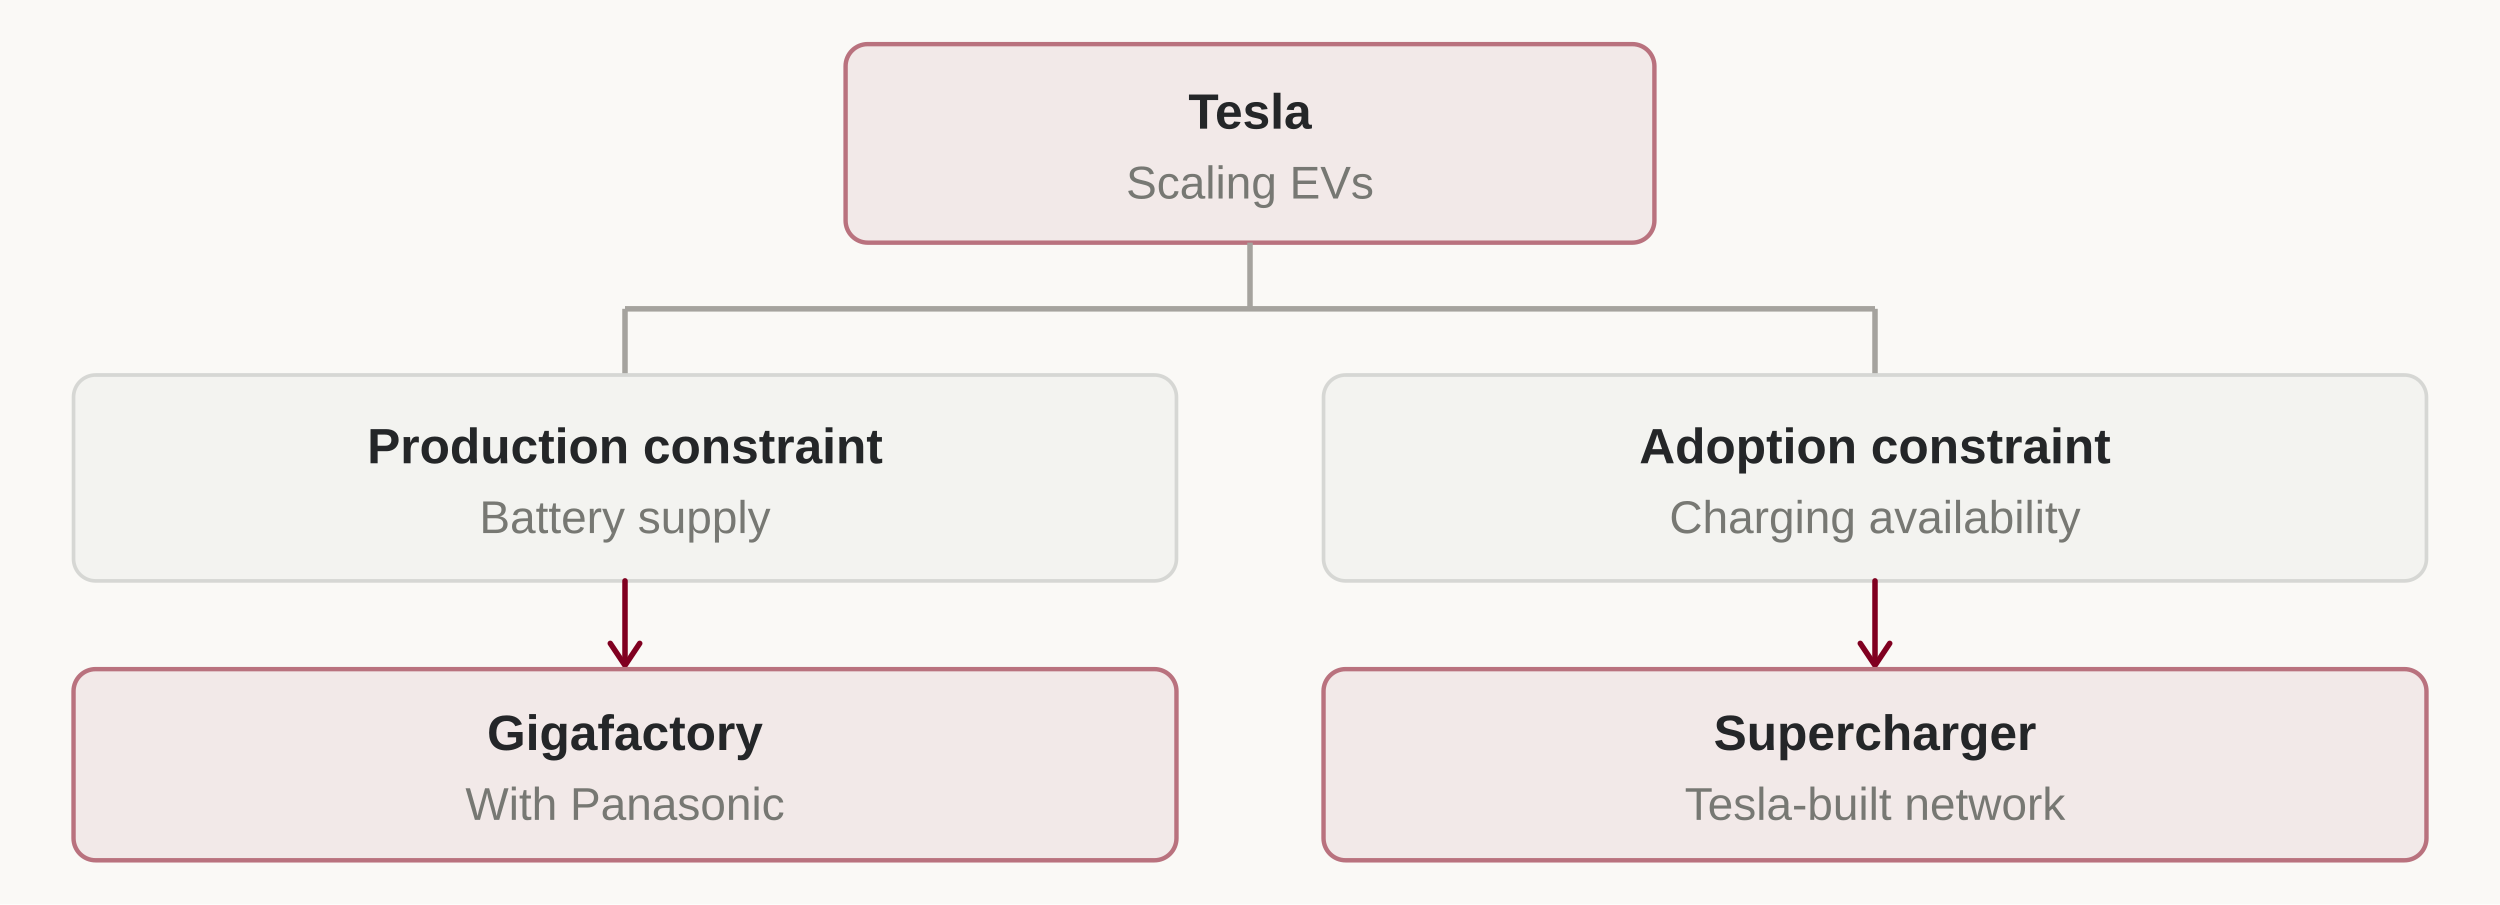
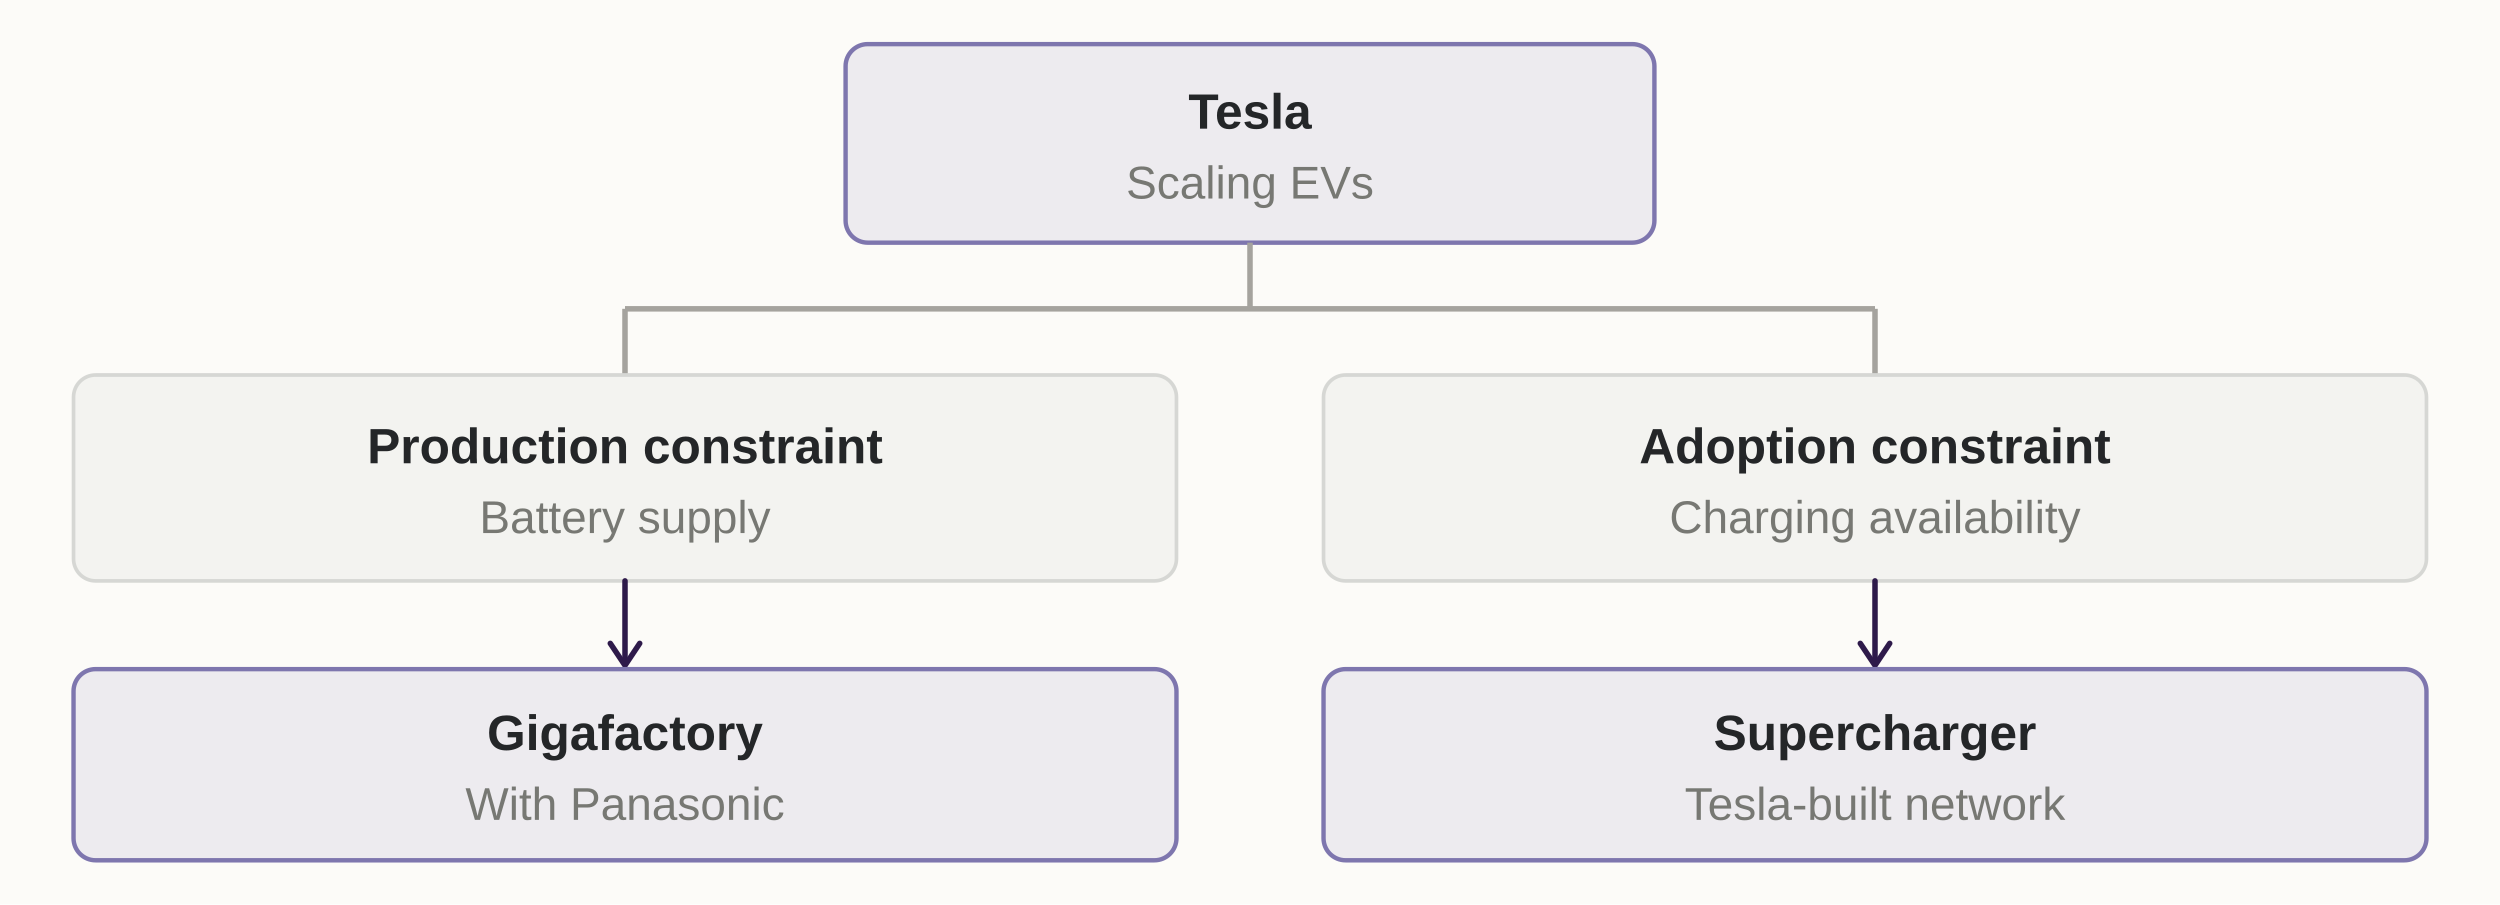
<svg xmlns="http://www.w3.org/2000/svg" viewBox="0 0 680 246" width="1360" height="492">
-   <style>text{font-family:Geist,-apple-system,BlinkMacSystemFont,'Segoe UI',Arial,sans-serif;fill:#242628}.t{font-size:16.5px;font-weight:600}.h{font-size:14.5px;font-weight:600}.b{font-size:13.5px;font-weight:600}.s{font-size:12.5px}.muted{fill:#777873}.accent{fill:#800020}.box{fill:#F3F3F0;stroke:#D6D7D4;stroke-width:1}.em{fill:#F2E9E8;stroke:#B9727E;stroke-width:1.2}.chip{fill:#EEDCDC}.line{stroke:#A5A39E;stroke-width:1.5;fill:none}.acc{stroke:#800020;stroke-width:1.5;fill:none;stroke-linecap:round;stroke-linejoin:round}.dash{stroke-dasharray:4 3}</style>
-   <rect width="680" height="246" fill="#FAF9F6" />
+   <style>text{font-family:Geist,-apple-system,BlinkMacSystemFont,'Segoe UI',Arial,sans-serif;fill:#242628}.t{font-size:16.5px;font-weight:600}.h{font-size:14.5px;font-weight:600}.b{font-size:13.5px;font-weight:600}.s{font-size:12.5px}.muted{fill:#777873}.accent{fill:#2E1A4A}.box{fill:#F3F3F0;stroke:#D6D7D4;stroke-width:1}.em{fill:#EDEBEF;stroke:#7E76AE;stroke-width:1.2}.chip{fill:#E1DFE8}.line{stroke:#A5A39E;stroke-width:1.5;fill:none}.acc{stroke:#2E1A4A;stroke-width:1.5;fill:none;stroke-linecap:round;stroke-linejoin:round}.dash{stroke-dasharray:4 3}</style>
+   <rect width="680" height="246" fill="#FCFBF8" />
  <rect x="230" y="12" width="220" height="54" rx="6" class="em" />
  <text x="340.0" y="35.0" class="b" text-anchor="middle">Tesla</text>
  <text x="340.0" y="54.0" class="s muted" text-anchor="middle">Scaling EVs</text>
  <path d="M340 66 V84 M170 84 H510 M170 84 V102 M510 84 V102" class="line" />
  <rect x="20" y="102" width="300" height="56" rx="6" class="box" />
  <text x="170.0" y="126.0" class="b" text-anchor="middle">Production constraint</text>
  <text x="170.0" y="145.0" class="s muted" text-anchor="middle">Battery supply</text>
  <rect x="360" y="102" width="300" height="56" rx="6" class="box" />
  <text x="510.0" y="126.0" class="b" text-anchor="middle">Adoption constraint</text>
  <text x="510.0" y="145.0" class="s muted" text-anchor="middle">Charging availability</text>
  <path d="M170 158 V180 M510 158 V180" class="acc" />
  <path d="M166 175 L170 181 L174 175" class="acc" />
  <path d="M506 175 L510 181 L514 175" class="acc" />
  <rect x="20" y="182" width="300" height="52" rx="6" class="em" />
  <text x="170.0" y="204.0" class="b" text-anchor="middle">Gigafactory</text>
  <text x="170.0" y="223.0" class="s muted" text-anchor="middle">With Panasonic</text>
  <rect x="360" y="182" width="300" height="52" rx="6" class="em" />
  <text x="510.0" y="204.0" class="b" text-anchor="middle">Supercharger</text>
  <text x="510.0" y="223.0" class="s muted" text-anchor="middle">Tesla-built network</text>
</svg>
